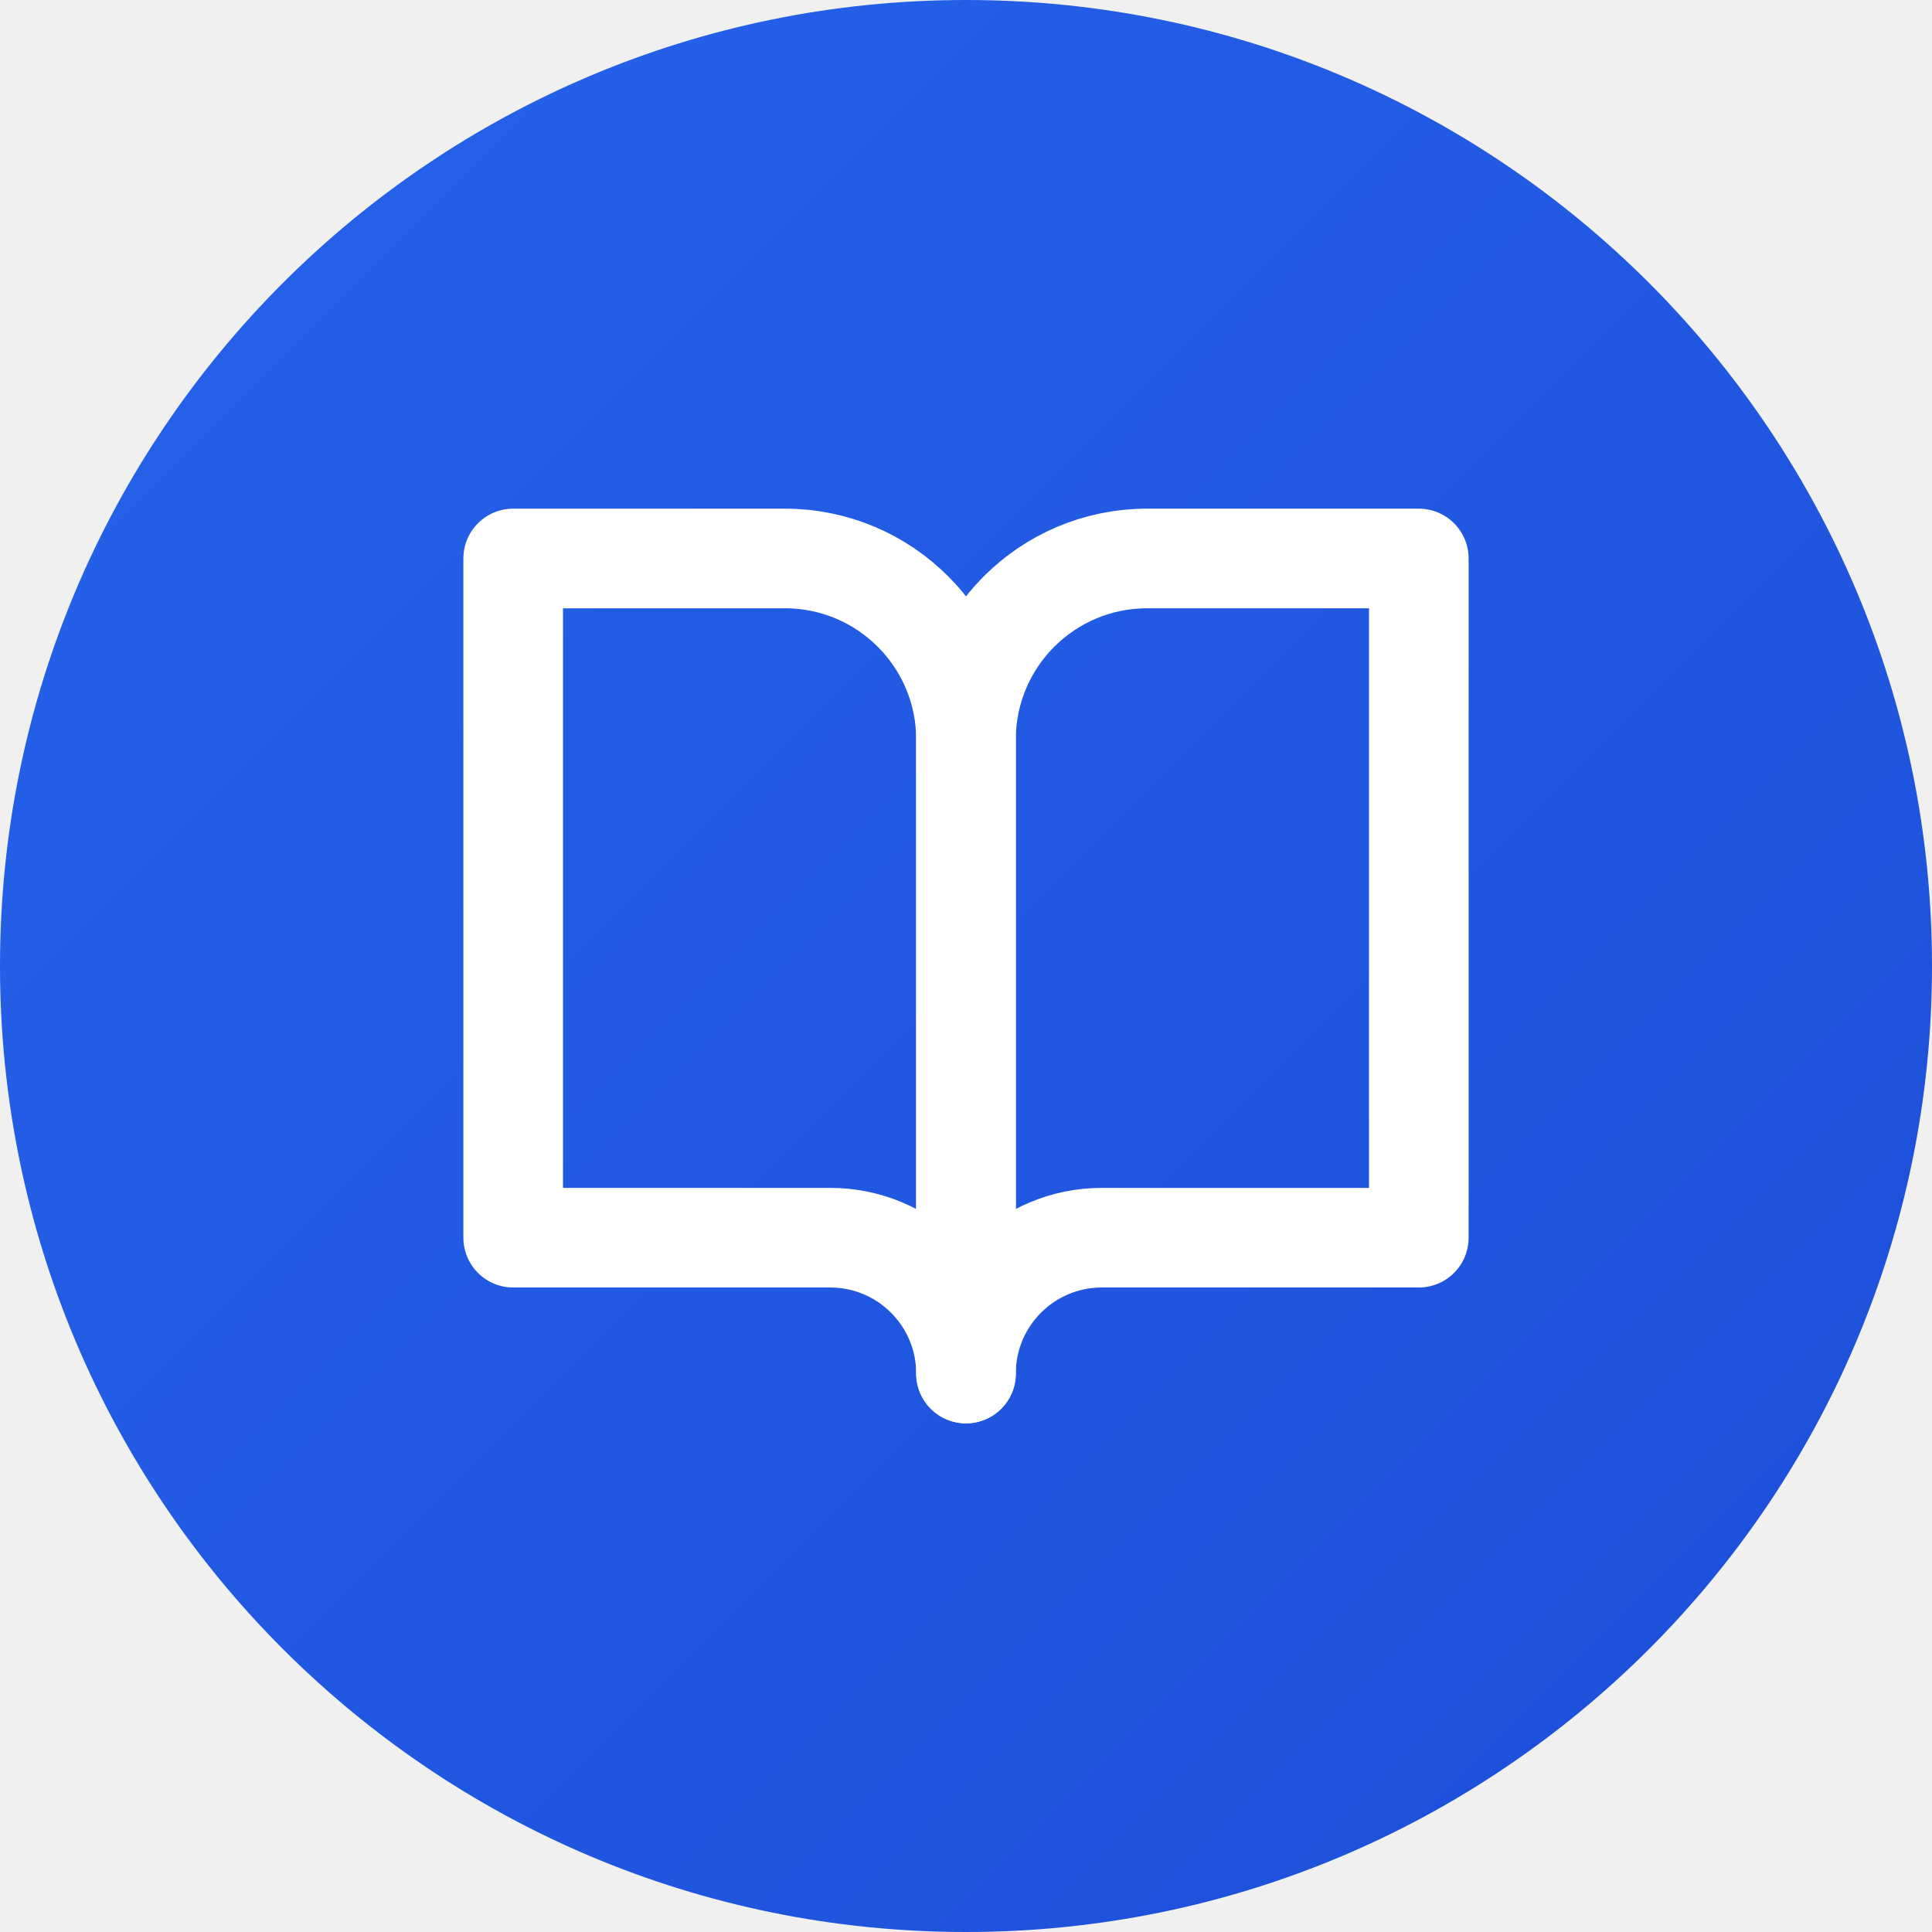
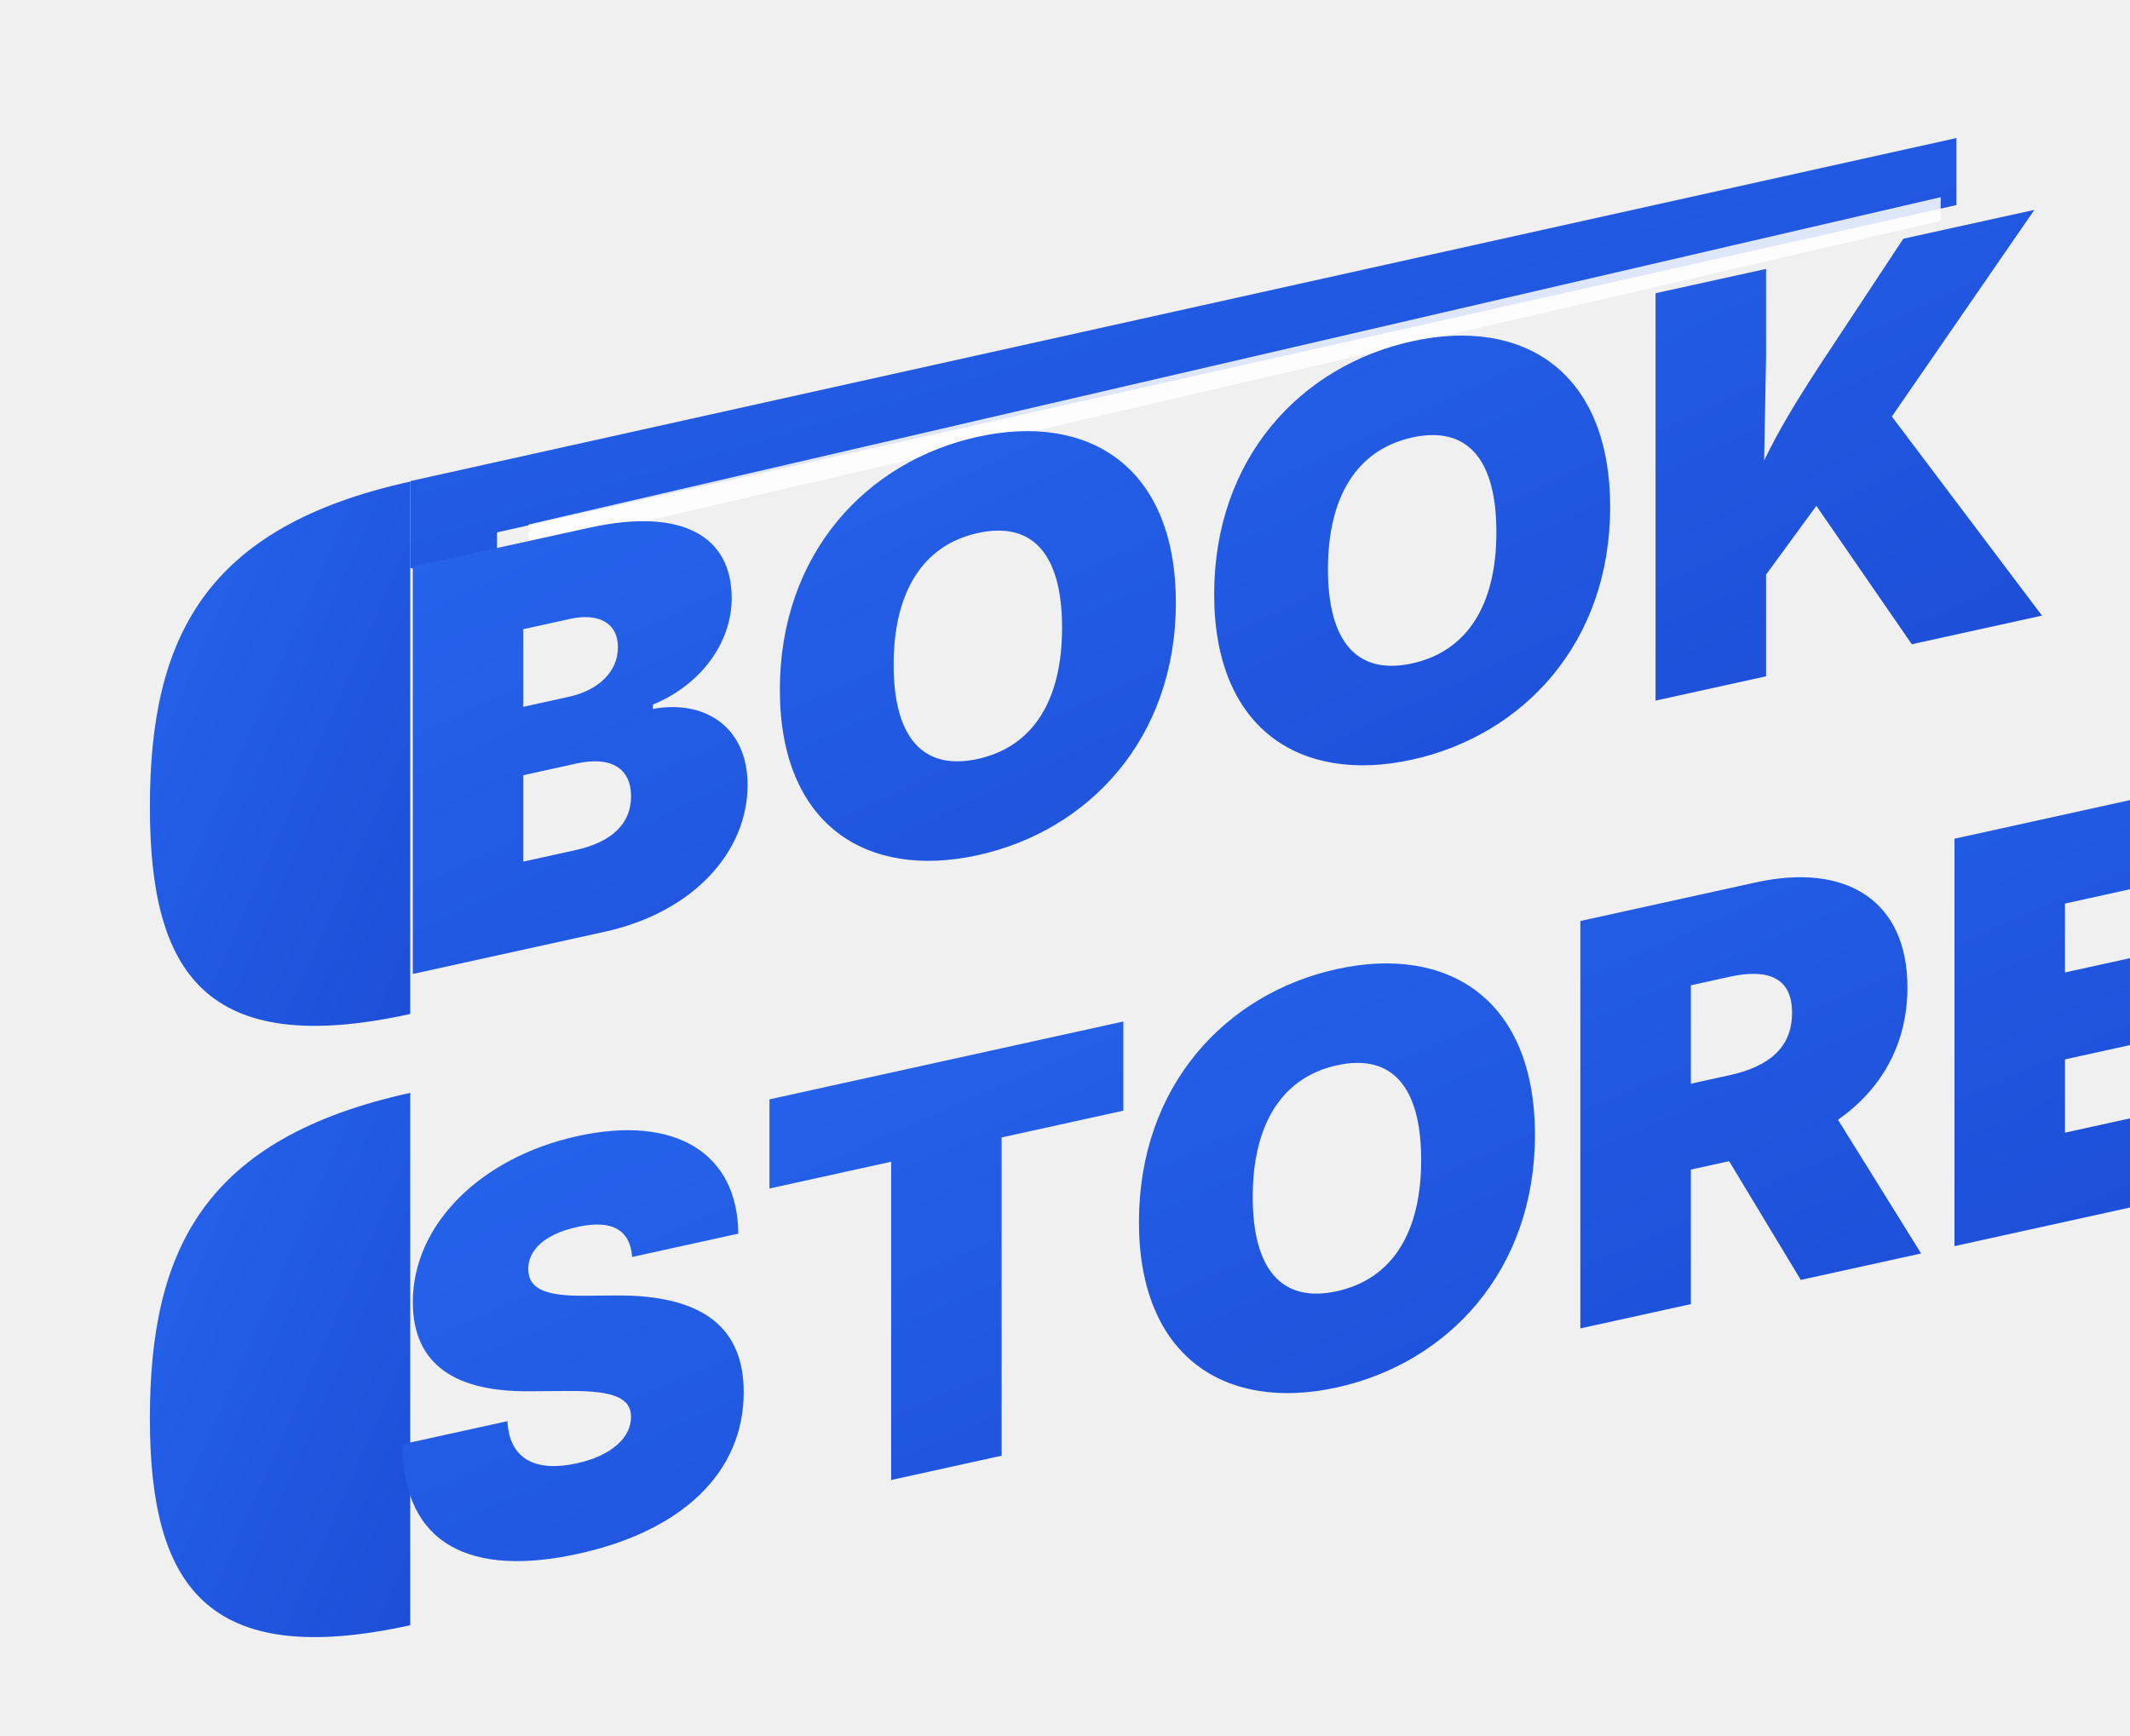
- <svg xmlns="http://www.w3.org/2000/svg" viewBox="0 0 64 64">
+ <svg xmlns="http://www.w3.org/2000/svg" viewBox="0 0 540 440" width="100%" height="100%">
  <defs>
-     <linearGradient id="bookGradient" x1="0%" y1="0%" x2="100%" y2="100%">
+     <linearGradient id="bookeBlueFav" x1="0%" y1="0%" x2="100%" y2="100%">
      <stop offset="0%" stop-color="#2563eb" />
      <stop offset="100%" stop-color="#1d4ed8" />
    </linearGradient>
  </defs>
-   <circle cx="32" cy="32" r="32" fill="url(#bookGradient)" />
-   <g transform="translate(14, 14) scale(1.5)" fill="none" stroke="#ffffff" stroke-width="2.2" stroke-linecap="round" stroke-linejoin="round">
-     <path d="M2 3h6a4 4 0 0 1 4 4v14a3 3 0 0 0-3-3H2z" />
-     <path d="M22 3h-6a4 4 0 0 0-4 4v14a3 3 0 0 1 3-3h7z" />
+   <g fill="url(#bookeBlueFav)">
+     <path d="M 104 122 L 496 35 L 496 52 L 126 135 L 126 150 L 104 144 Z" />
+     <path d="M 134 133 L 492 50 L 492 56 L 134 139 Z" fill="#ffffff" opacity="0.85" />
+   </g>
+   <g transform="matrix(1, -0.22, 0, 1, 0, 75)" fill="url(#bookeBlueFav)">
+     <path d="M 104 70 C 52 70, 38 95, 38 138 C 38 180, 52 205, 104 205 Z" />
+     <text x="98" y="195" font-family="Impact, 'Arial Black', -apple-system, BlinkMacSystemFont, sans-serif" font-size="142" font-weight="900" textLength="396" lengthAdjust="spacingAndGlyphs" fill="url(#bookeBlueFav)">BOOK</text>
+     <path d="M 104 225 C 52 225, 38 250, 38 293 C 38 335, 52 360, 104 360 Z" />
+     <text x="98" y="350" font-family="Impact, 'Arial Black', -apple-system, BlinkMacSystemFont, sans-serif" font-size="142" font-weight="900" textLength="396" lengthAdjust="spacingAndGlyphs" fill="url(#bookeBlueFav)">STORE</text>
  </g>
</svg>
